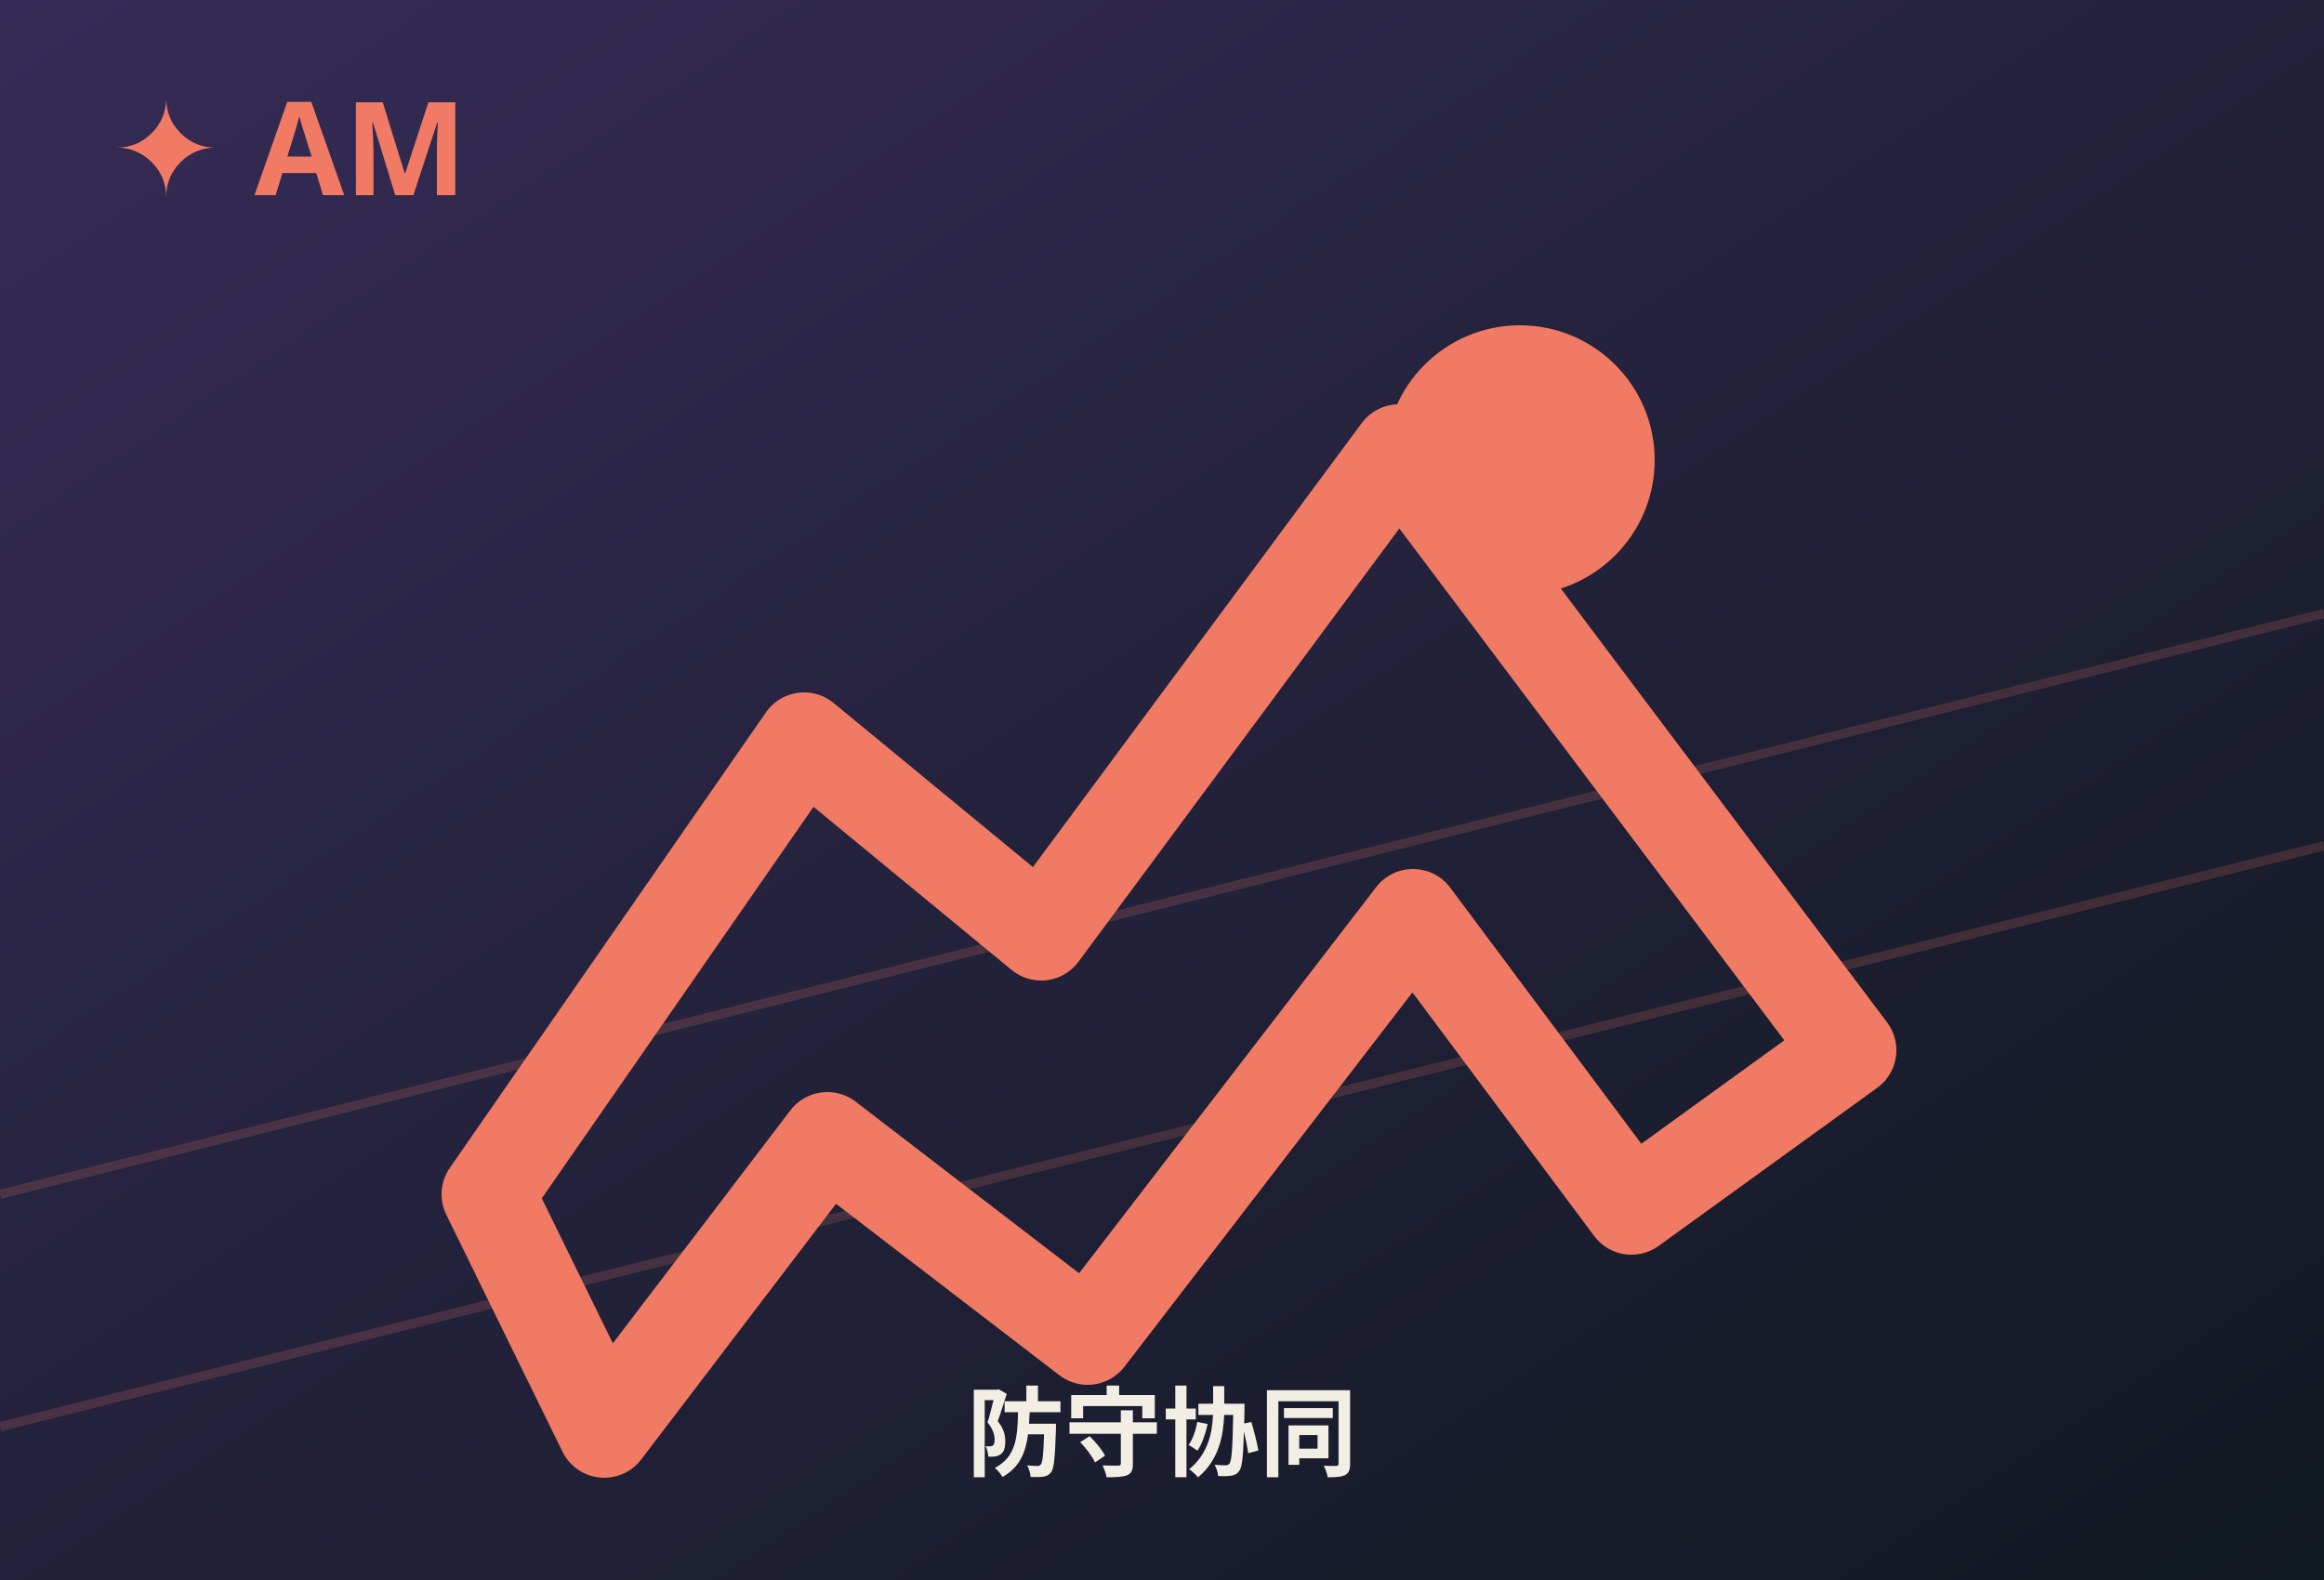
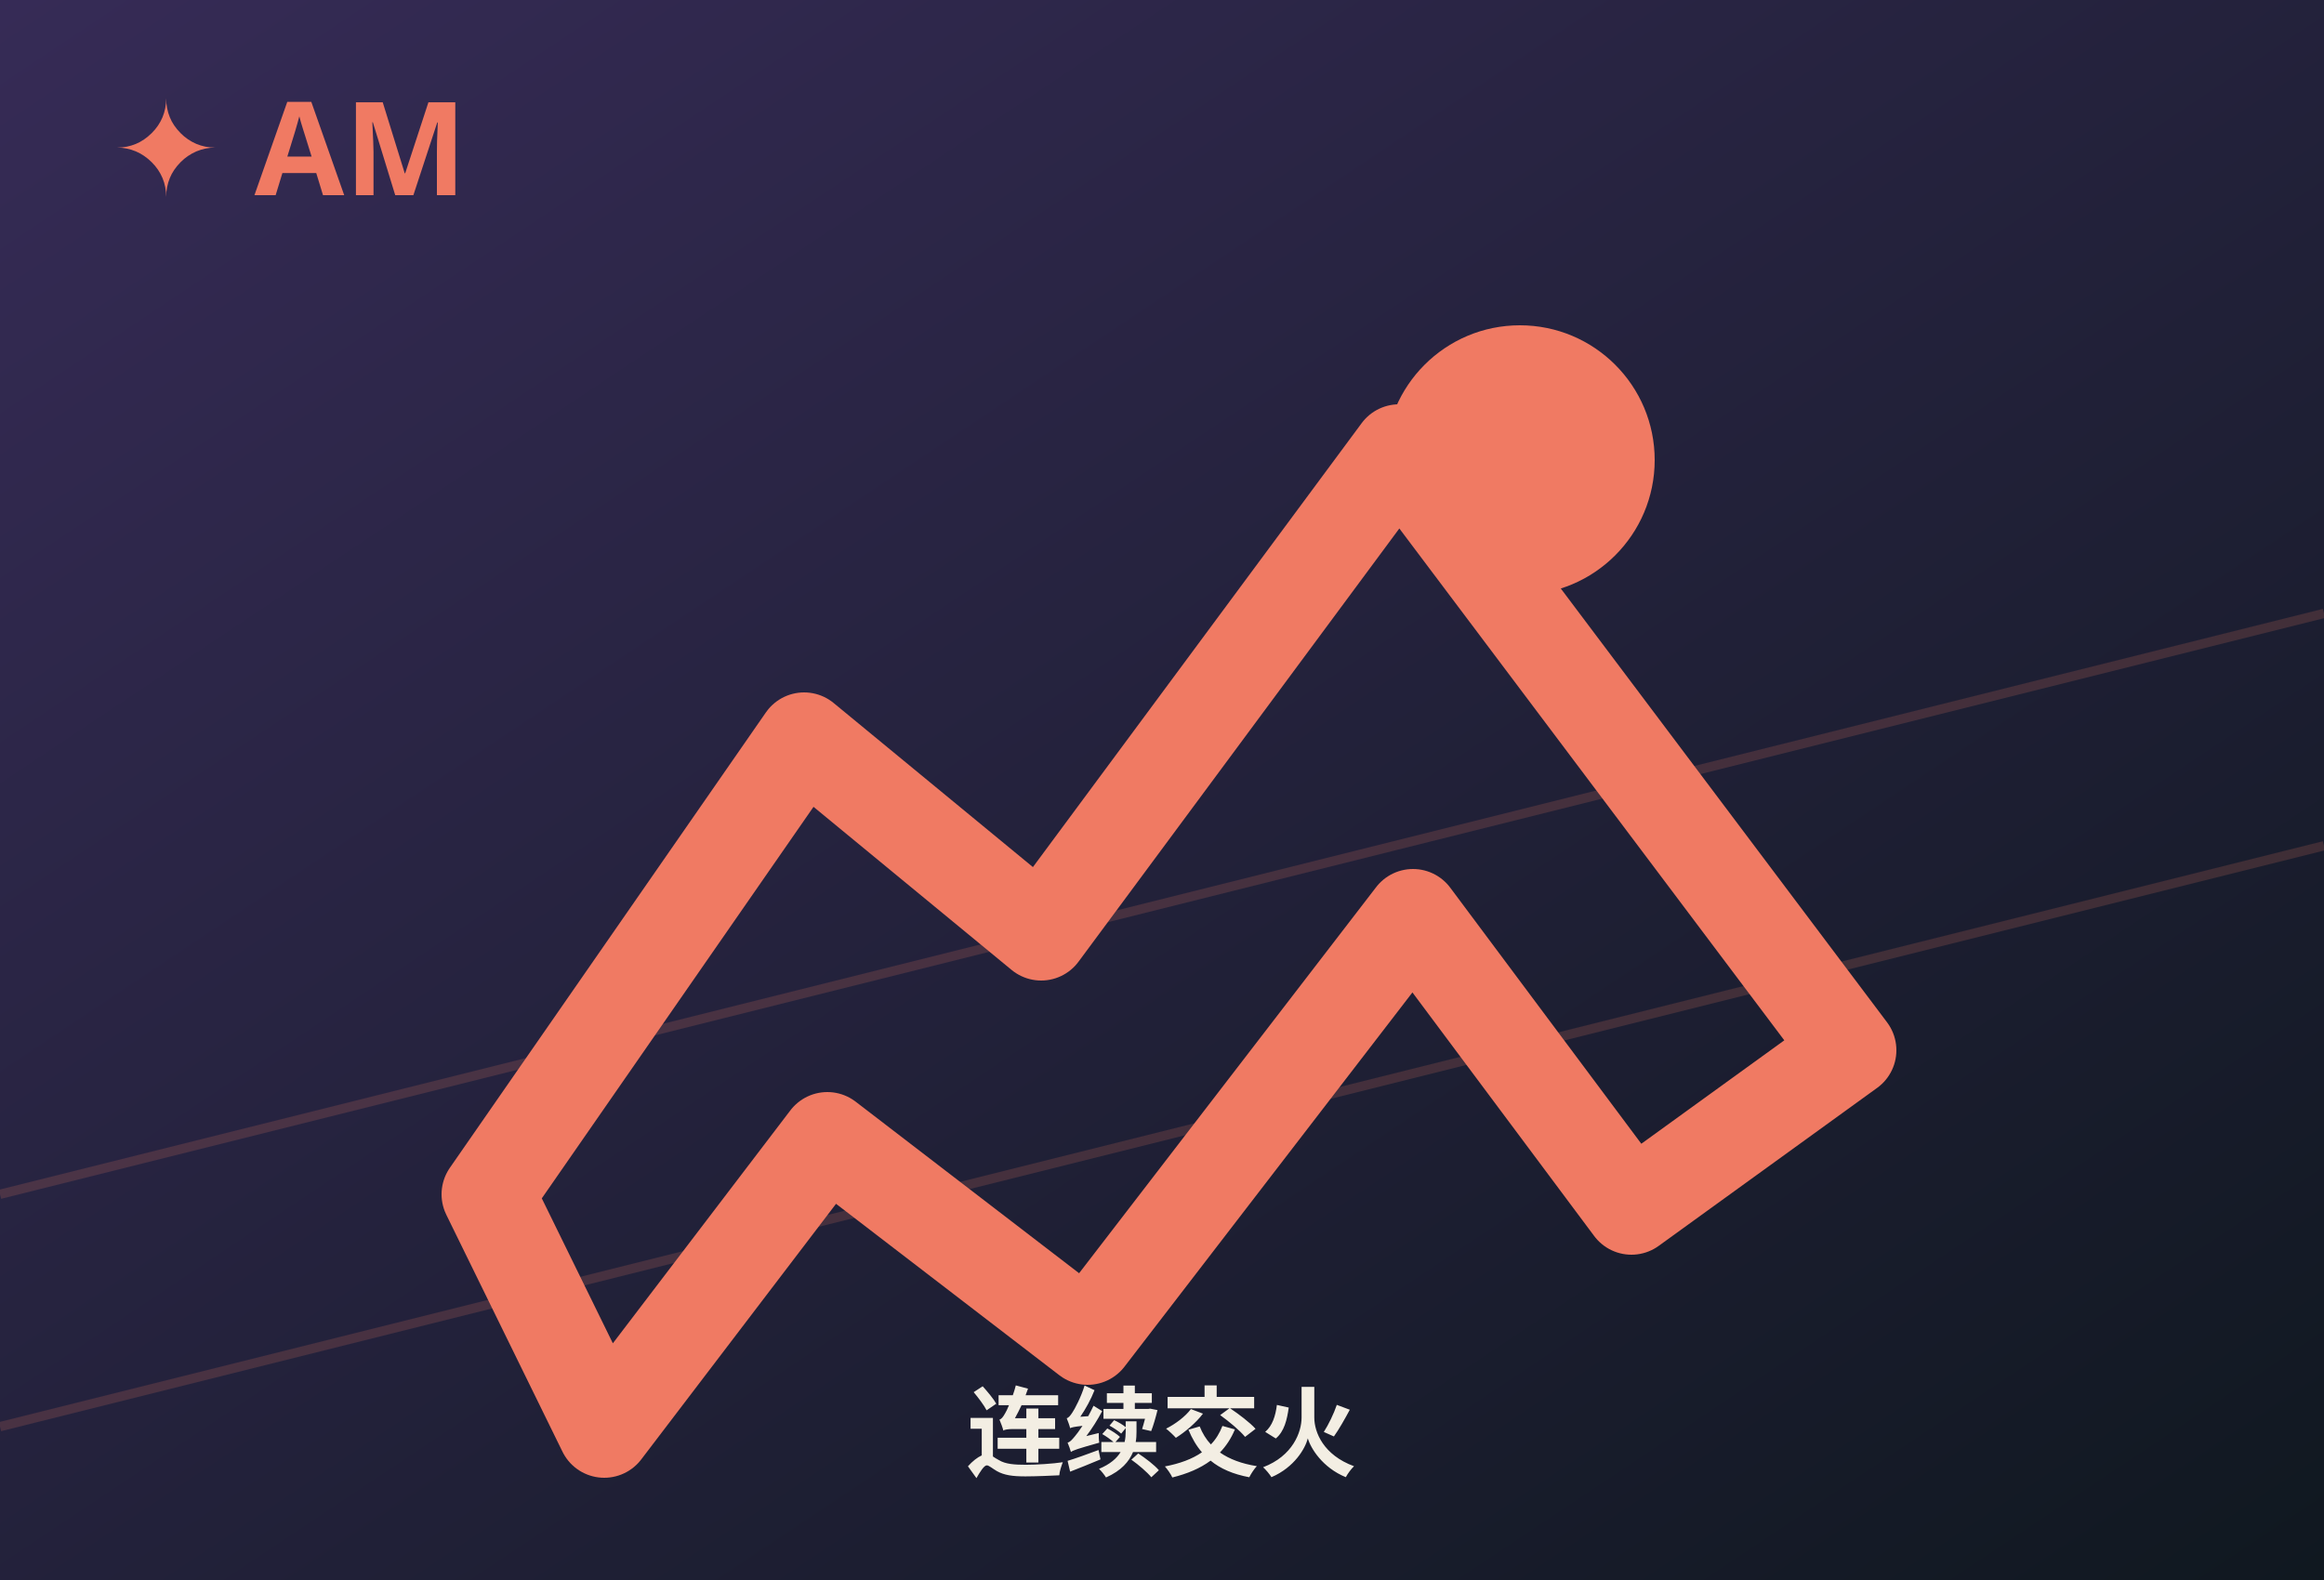
<svg xmlns="http://www.w3.org/2000/svg" viewBox="0 0 500 340">
  <defs>
    <linearGradient id="b" x2="1" y2="1">
      <stop stop-color="#362b56" />
      <stop offset="1" stop-color="#101820" />
    </linearGradient>
  </defs>
  <rect width="500" height="340" fill="url(#b)" />
  <path d="M0 257L500 132M0 307L500 182" stroke="#f07a63" stroke-opacity=".18" stroke-width="2" />
  <path d="M105 257l68-98 51 42 77-104 97 129-47 34-47-63-70 91-56-43-48 63z" fill="none" stroke="#f07a63" stroke-width="20" stroke-linejoin="round" />
  <circle cx="327" cy="99" r="29" fill="#f07a63" />
  <text x="24" y="42" fill="#f07a63" font-family="sans-serif" font-size="28" font-weight="700">✦ AM</text>
-   <text x="250" y="316" text-anchor="middle" fill="#f3eee3" font-family="sans-serif" font-size="21" font-weight="700">防守协同</text>
+   <text x="250" y="316" text-anchor="middle" fill="#f3eee3" font-family="sans-serif" font-size="21" font-weight="700">连续交火</text>
</svg>
